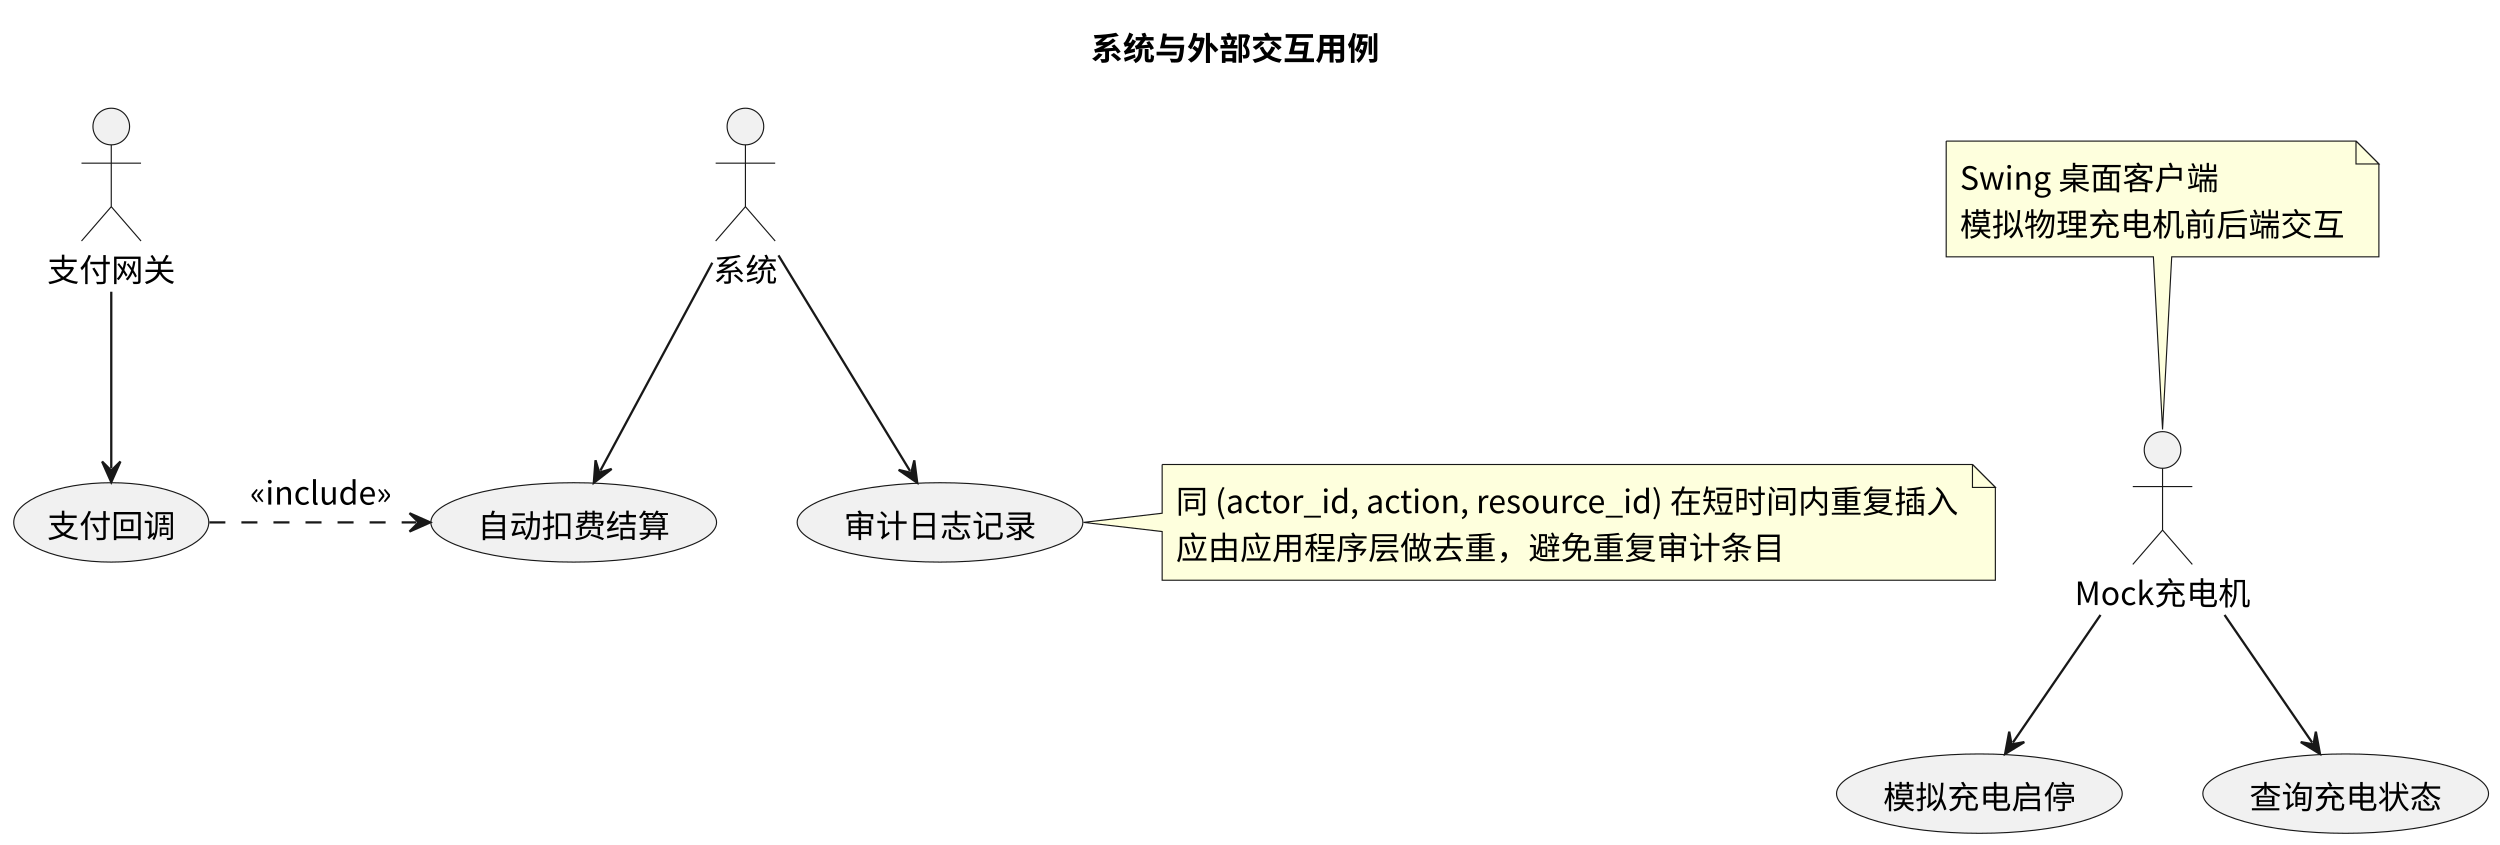
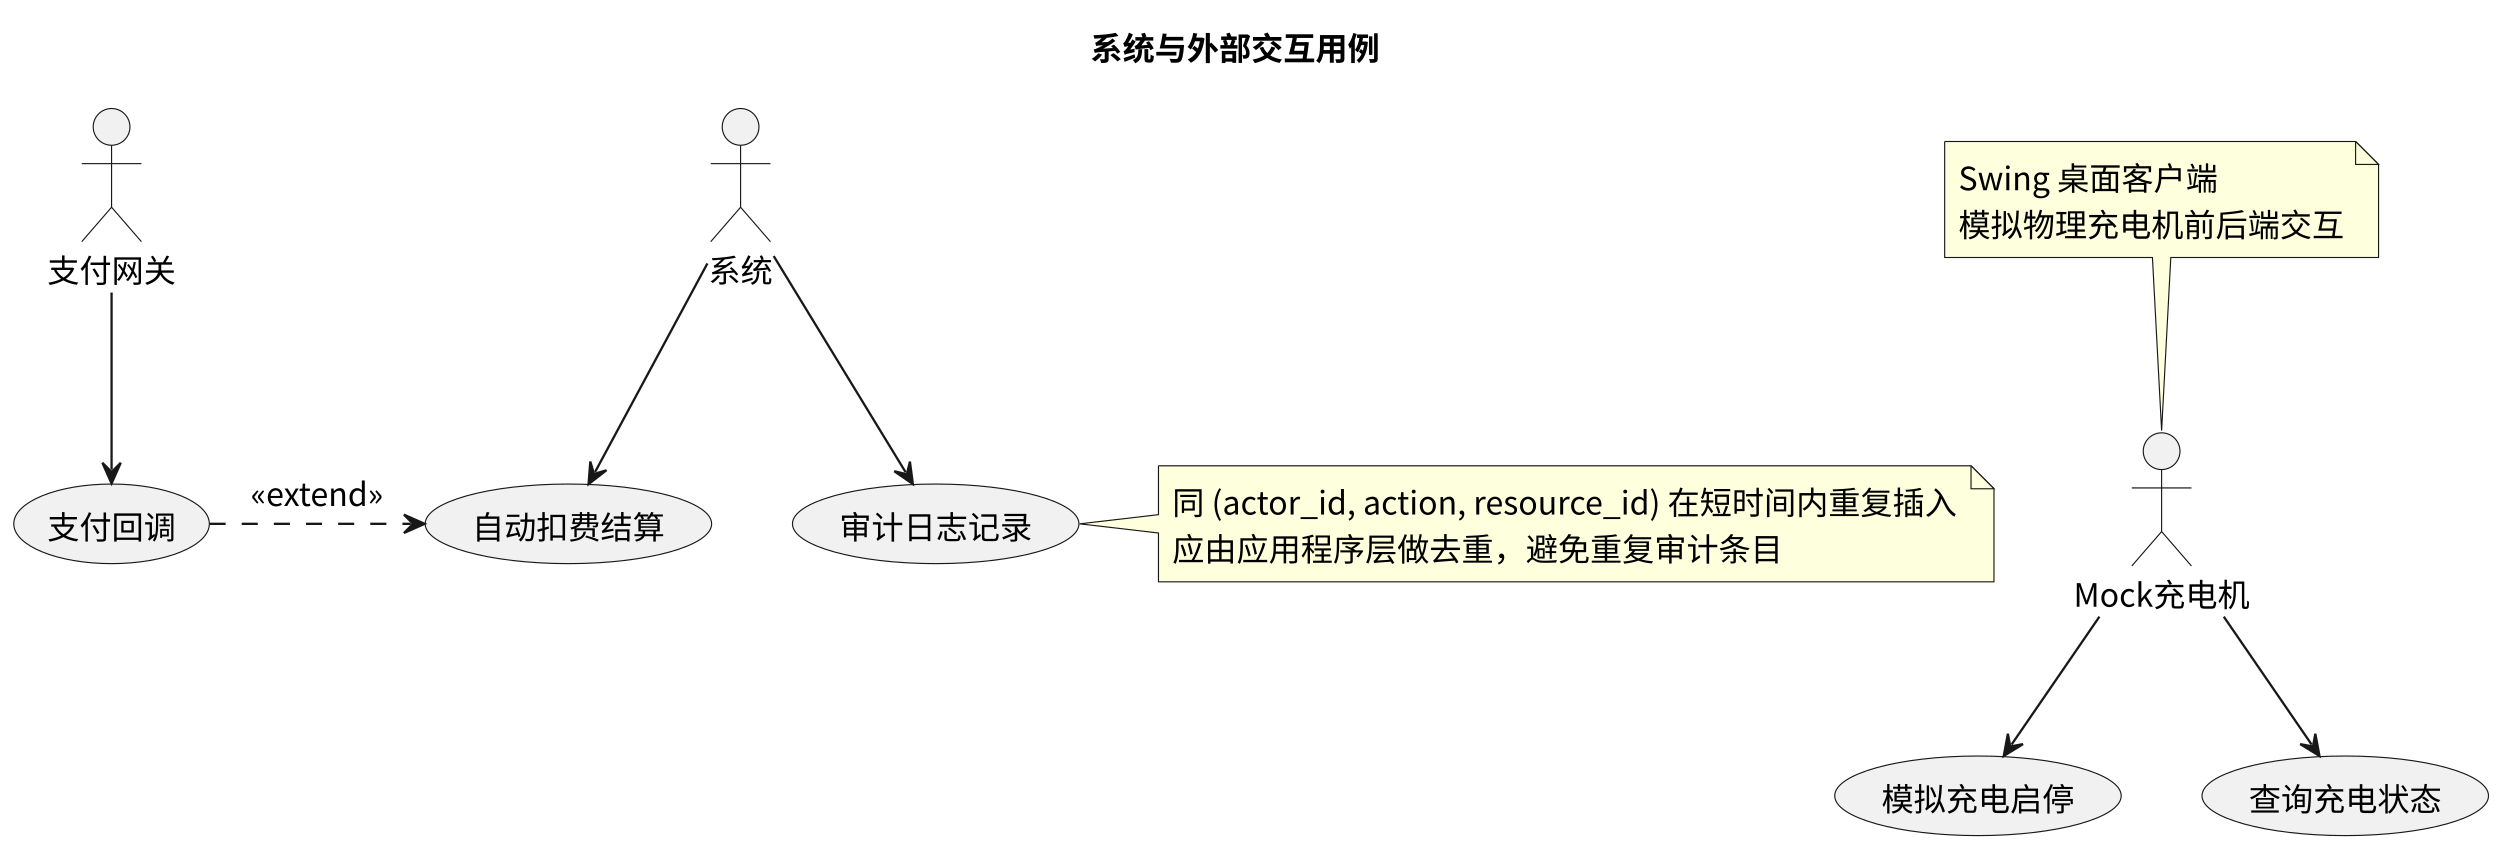
- <svg xmlns="http://www.w3.org/2000/svg" contentStyleType="text/css" data-diagram-type="DESCRIPTION" height="369px" preserveAspectRatio="none" style="width:1092px;height:369px;background:#FFFFFF;" version="1.1" viewBox="0 0 1092 369" width="1092px" zoomAndPan="magnify">
+ <svg xmlns="http://www.w3.org/2000/svg" contentStyleType="text/css" data-diagram-type="DESCRIPTION" height="369px" preserveAspectRatio="none" style="width:1089px;height:369px;background:#FFFFFF;" version="1.1" viewBox="0 0 1089 369" width="1089px" zoomAndPan="magnify">
  <defs />
  <g>
    <g class="title" data-source-line="3">
-       <text fill="#000000" font-family="Noto Sans CJK SC" font-size="14" font-weight="bold" lengthAdjust="spacing" textLength="125.999" x="476.497" y="26.24">系统与外部交互用例</text>
+       <text fill="#000000" font-family="Noto Sans CJK SC" font-size="14" font-weight="bold" lengthAdjust="spacing" textLength="125.999" x="474.997" y="26.24">系统与外部交互用例</text>
    </g>
    <g class="entity" data-entity="P" data-source-line="6" data-uid="ent0002" id="entity_P">
      <ellipse cx="48.6" cy="55.272" fill="#F1F1F1" rx="8" ry="8" style="stroke:#181818;stroke-width:0.5;" />
      <path d="M48.6,63.272 L48.6,90.272 M35.6,71.272 L61.6,71.272 M48.6,90.272 L35.6,105.272 M48.6,90.272 L61.6,105.272" fill="none" style="stroke:#181818;stroke-width:0.5;" />
      <text fill="#000000" font-family="Noto Sans CJK SC" font-size="14" lengthAdjust="spacing" textLength="56" x="20.6" y="123.012">支付网关</text>
    </g>
    <g class="entity" data-entity="S" data-source-line="7" data-uid="ent0003" id="entity_S">
-       <ellipse cx="325.6" cy="55.272" fill="#F1F1F1" rx="8" ry="8" style="stroke:#181818;stroke-width:0.5;" />
-       <path d="M325.6,63.272 L325.6,90.272 M312.6,71.272 L338.6,71.272 M325.6,90.272 L312.6,105.272 M325.6,90.272 L338.6,105.272" fill="none" style="stroke:#181818;stroke-width:0.5;" />
-       <text fill="#000000" font-family="Noto Sans CJK SC" font-size="14" lengthAdjust="spacing" textLength="28" x="311.6" y="123.012">系统</text>
+       <ellipse cx="322.6" cy="55.272" fill="#F1F1F1" rx="8" ry="8" style="stroke:#181818;stroke-width:0.5;" />
+       <path d="M322.6,63.272 L322.6,90.272 M309.6,71.272 L335.6,71.272 M322.6,90.272 L309.6,105.272 M322.6,90.272 L335.6,105.272" fill="none" style="stroke:#181818;stroke-width:0.5;" />
+       <text fill="#000000" font-family="Noto Sans CJK SC" font-size="14" lengthAdjust="spacing" textLength="28" x="308.6" y="123.012">系统</text>
    </g>
    <g class="entity" data-entity="MC" data-source-line="8" data-uid="ent0004" id="entity_MC">
-       <ellipse cx="944.6" cy="196.542" fill="#F1F1F1" rx="8" ry="8" style="stroke:#181818;stroke-width:0.5;" />
-       <path d="M944.6,204.542 L944.6,231.542 M931.6,212.542 L957.6,212.542 M944.6,231.542 L931.6,246.542 M944.6,231.542 L957.6,246.542" fill="none" style="stroke:#181818;stroke-width:0.5;" />
-       <text fill="#000000" font-family="Noto Sans CJK SC" font-size="14" lengthAdjust="spacing" textLength="76.72" x="906.24" y="264.282">Mock充电机</text>
+       <ellipse cx="941.6" cy="196.542" fill="#F1F1F1" rx="8" ry="8" style="stroke:#181818;stroke-width:0.5;" />
+       <path d="M941.6,204.542 L941.6,231.542 M928.6,212.542 L954.6,212.542 M941.6,231.542 L928.6,246.542 M941.6,231.542 L954.6,246.542" fill="none" style="stroke:#181818;stroke-width:0.5;" />
+       <text fill="#000000" font-family="Noto Sans CJK SC" font-size="14" lengthAdjust="spacing" textLength="76.72" x="903.24" y="264.282">Mock充电机</text>
    </g>
    <g class="entity" data-entity="CB" data-source-line="10" data-uid="ent0005" id="entity_CB">
      <ellipse cx="48.598" cy="228.186" fill="#F1F1F1" rx="42.598" ry="17.334" style="stroke:#181818;stroke-width:0.5;" />
      <text fill="#000000" font-family="Noto Sans CJK SC" font-size="14" lengthAdjust="spacing" textLength="56" x="20.598" y="234.822">支付回调</text>
    </g>
    <g class="entity" data-entity="AUTO" data-source-line="11" data-uid="ent0006" id="entity_AUTO">
-       <ellipse cx="250.597" cy="228.186" fill="#F1F1F1" rx="62.397" ry="17.334" style="stroke:#181818;stroke-width:0.5;" />
-       <text fill="#000000" font-family="Noto Sans CJK SC" font-size="14" lengthAdjust="spacing" textLength="84" x="208.597" y="234.822">自动扣费结算</text>
+       <ellipse cx="247.597" cy="228.186" fill="#F1F1F1" rx="62.397" ry="17.334" style="stroke:#181818;stroke-width:0.5;" />
+       <text fill="#000000" font-family="Noto Sans CJK SC" font-size="14" lengthAdjust="spacing" textLength="84" x="205.597" y="234.822">自动扣费结算</text>
    </g>
    <g class="entity" data-entity="AUDIT" data-source-line="12" data-uid="ent0007" id="entity_AUDIT">
-       <ellipse cx="410.597" cy="228.186" fill="#F1F1F1" rx="62.397" ry="17.334" style="stroke:#181818;stroke-width:0.5;" />
-       <text fill="#000000" font-family="Noto Sans CJK SC" font-size="14" lengthAdjust="spacing" textLength="84" x="368.597" y="234.822">审计日志记录</text>
+       <ellipse cx="407.597" cy="228.186" fill="#F1F1F1" rx="62.397" ry="17.334" style="stroke:#181818;stroke-width:0.5;" />
+       <text fill="#000000" font-family="Noto Sans CJK SC" font-size="14" lengthAdjust="spacing" textLength="84" x="365.597" y="234.822">审计日志记录</text>
    </g>
    <g class="entity" data-entity="GMN8" data-source-line="14" data-uid="ent0009" id="entity_GMN8">
-       <path d="M507.63,202.902 L507.63,224.182 L473.26,228.182 L507.63,232.182 L507.63,253.446 A0,0 0 0 0 507.63,253.446 L871.573,253.446 A0,0 0 0 0 871.573,253.446 L871.573,212.902 L861.573,202.902 L507.63,202.902 A0,0 0 0 0 507.63,202.902" fill="#FEFFDD" style="stroke:#181818;stroke-width:0.5;" />
-       <path d="M861.573,202.902 L861.573,212.902 L871.573,212.902 L861.573,202.902" fill="#FEFFDD" style="stroke:#181818;stroke-width:0.5;" />
-       <text fill="#000000" font-family="Noto Sans CJK SC" font-size="14" lengthAdjust="spacing" textLength="342.943" x="513.63" y="224.142">同 (actor_id, action, resource_id) 在短时间内重复插入</text>
-       <text fill="#000000" font-family="Noto Sans CJK SC" font-size="14" lengthAdjust="spacing" textLength="265.999" x="513.63" y="244.414">应由应用程序层做去重，避免重复审计条目</text>
+       <path d="M504.63,202.902 L504.63,224.182 L470.26,228.182 L504.63,232.182 L504.63,253.446 A0,0 0 0 0 504.63,253.446 L868.573,253.446 A0,0 0 0 0 868.573,253.446 L868.573,212.902 L858.573,202.902 L504.63,202.902 A0,0 0 0 0 504.63,202.902" fill="#FEFFDD" style="stroke:#181818;stroke-width:0.5;" />
+       <path d="M858.573,202.902 L858.573,212.902 L868.573,212.902 L858.573,202.902" fill="#FEFFDD" style="stroke:#181818;stroke-width:0.5;" />
+       <text fill="#000000" font-family="Noto Sans CJK SC" font-size="14" lengthAdjust="spacing" textLength="342.943" x="510.63" y="224.142">同 (actor_id, action, resource_id) 在短时间内重复插入</text>
+       <text fill="#000000" font-family="Noto Sans CJK SC" font-size="14" lengthAdjust="spacing" textLength="265.999" x="510.63" y="244.414">应由应用程序层做去重，避免重复审计条目</text>
    </g>
    <g class="entity" data-entity="MCS" data-source-line="15" data-uid="ent0011" id="entity_MCS">
-       <ellipse cx="864.597" cy="346.656" fill="#F1F1F1" rx="62.397" ry="17.334" style="stroke:#181818;stroke-width:0.5;" />
-       <text fill="#000000" font-family="Noto Sans CJK SC" font-size="14" lengthAdjust="spacing" textLength="84" x="822.597" y="353.292">模拟充电启停</text>
+       <ellipse cx="861.597" cy="346.656" fill="#F1F1F1" rx="62.397" ry="17.334" style="stroke:#181818;stroke-width:0.5;" />
+       <text fill="#000000" font-family="Noto Sans CJK SC" font-size="14" lengthAdjust="spacing" textLength="84" x="819.597" y="353.292">模拟充电启停</text>
    </g>
    <g class="entity" data-entity="QC_CM" data-source-line="16" data-uid="ent0012" id="entity_QC_CM">
-       <ellipse cx="1024.597" cy="346.656" fill="#F1F1F1" rx="62.397" ry="17.334" style="stroke:#181818;stroke-width:0.5;" />
-       <text fill="#000000" font-family="Noto Sans CJK SC" font-size="14" lengthAdjust="spacing" textLength="84" x="982.597" y="353.292">查询充电状态</text>
+       <ellipse cx="1021.597" cy="346.656" fill="#F1F1F1" rx="62.397" ry="17.334" style="stroke:#181818;stroke-width:0.5;" />
+       <text fill="#000000" font-family="Noto Sans CJK SC" font-size="14" lengthAdjust="spacing" textLength="84" x="979.597" y="353.292">查询充电状态</text>
    </g>
    <g class="entity" data-entity="GMN18" data-source-line="23" data-uid="ent0019" id="entity_GMN18">
-       <path d="M850.1,61.632 L850.1,112.176 A0,0 0 0 0 850.1,112.176 L940.6,112.176 L944.6,187.572 L948.6,112.176 L1039.099,112.176 A0,0 0 0 0 1039.099,112.176 L1039.099,71.632 L1029.099,61.632 L850.1,61.632 A0,0 0 0 0 850.1,61.632" fill="#FEFFDD" style="stroke:#181818;stroke-width:0.5;" />
-       <path d="M1029.099,61.632 L1029.099,71.632 L1039.099,71.632 L1029.099,61.632" fill="#FEFFDD" style="stroke:#181818;stroke-width:0.5;" />
-       <text fill="#000000" font-family="Noto Sans CJK SC" font-size="14" lengthAdjust="spacing" textLength="112.993" x="856.1" y="82.872">Swing 桌面客户端</text>
-       <text fill="#000000" font-family="Noto Sans CJK SC" font-size="14" lengthAdjust="spacing" textLength="167.999" x="856.1" y="103.144">模拟物理充电机前后端交互</text>
+       <path d="M847.1,61.632 L847.1,112.176 A0,0 0 0 0 847.1,112.176 L937.6,112.176 L941.6,187.572 L945.6,112.176 L1036.099,112.176 A0,0 0 0 0 1036.099,112.176 L1036.099,71.632 L1026.099,61.632 L847.1,61.632 A0,0 0 0 0 847.1,61.632" fill="#FEFFDD" style="stroke:#181818;stroke-width:0.5;" />
+       <path d="M1026.099,61.632 L1026.099,71.632 L1036.099,71.632 L1026.099,61.632" fill="#FEFFDD" style="stroke:#181818;stroke-width:0.5;" />
+       <text fill="#000000" font-family="Noto Sans CJK SC" font-size="14" lengthAdjust="spacing" textLength="112.993" x="853.1" y="82.872">Swing 桌面客户端</text>
+       <text fill="#000000" font-family="Noto Sans CJK SC" font-size="14" lengthAdjust="spacing" textLength="167.999" x="853.1" y="103.144">模拟物理充电机前后端交互</text>
    </g>
    <g class="link" data-entity-1="P" data-entity-2="CB" data-source-line="18" data-uid="lnk13" id="link_P_CB">
      <path d="M48.6,127.442 C48.6,154.942 48.6,184.202 48.6,204.592" fill="none" id="P-to-CB" style="stroke:#181818;stroke-width:1;" />
      <polygon fill="#181818" points="48.6,210.592,52.6,201.592,48.6,205.592,44.6,201.592,48.6,210.592" style="stroke:#181818;stroke-width:1;" />
    </g>
    <g class="link" data-entity-1="S" data-entity-2="AUTO" data-source-line="19" data-uid="lnk14" id="link_S_AUTO">
-       <path d="M311.14,114.762 C295.81,143.212 274.956,181.95 262.226,205.58" fill="none" id="S-to-AUTO" style="stroke:#181818;stroke-width:1;" />
-       <polygon fill="#181818" points="259.38,210.862,267.17,204.836,261.751,206.46,260.127,201.041,259.38,210.862" style="stroke:#181818;stroke-width:1;" />
+       <path d="M308.14,114.762 C292.81,143.212 271.956,181.95 259.226,205.58" fill="none" id="S-to-AUTO" style="stroke:#181818;stroke-width:1;" />
+       <polygon fill="#181818" points="256.38,210.862,264.17,204.836,258.751,206.46,257.127,201.041,256.38,210.862" style="stroke:#181818;stroke-width:1;" />
    </g>
    <g class="link" data-entity-1="S" data-entity-2="AUDIT" data-source-line="20" data-uid="lnk15" id="link_S_AUDIT">
-       <path d="M340.02,111.532 C357.26,139.782 382.534,181.191 397.514,205.731" fill="none" id="S-to-AUDIT" style="stroke:#181818;stroke-width:1;" />
-       <polygon fill="#181818" points="400.64,210.852,399.365,201.086,398.035,206.584,392.537,205.254,400.64,210.852" style="stroke:#181818;stroke-width:1;" />
+       <path d="M337.02,111.532 C354.26,139.782 379.534,181.191 394.514,205.731" fill="none" id="S-to-AUDIT" style="stroke:#181818;stroke-width:1;" />
+       <polygon fill="#181818" points="397.64,210.852,396.365,201.086,395.035,206.584,389.537,205.254,397.64,210.852" style="stroke:#181818;stroke-width:1;" />
    </g>
    <g class="link" data-entity-1="MC" data-entity-2="MCS" data-source-line="21" data-uid="lnk16" id="link_MC_MCS">
-       <path d="M917.51,268.612 C903.28,289.332 889.997,308.666 879.227,324.346" fill="none" id="MC-to-MCS" style="stroke:#181818;stroke-width:1;" />
-       <polygon fill="#181818" points="875.83,329.292,884.223,324.138,878.661,325.171,877.628,319.609,875.83,329.292" style="stroke:#181818;stroke-width:1;" />
+       <path d="M914.51,268.612 C900.28,289.332 886.997,308.666 876.227,324.346" fill="none" id="MC-to-MCS" style="stroke:#181818;stroke-width:1;" />
+       <polygon fill="#181818" points="872.83,329.292,881.223,324.138,875.661,325.171,874.628,319.609,872.83,329.292" style="stroke:#181818;stroke-width:1;" />
    </g>
    <g class="link" data-entity-1="MC" data-entity-2="QC_CM" data-source-line="22" data-uid="lnk17" id="link_MC_QC_CM">
-       <path d="M971.68,268.612 C985.92,289.332 999.193,308.666 1009.963,324.346" fill="none" id="MC-to-QC_CM" style="stroke:#181818;stroke-width:1;" />
-       <polygon fill="#181818" points="1013.36,329.292,1011.562,319.609,1010.529,325.171,1004.967,324.138,1013.36,329.292" style="stroke:#181818;stroke-width:1;" />
+       <path d="M968.68,268.612 C982.92,289.332 996.193,308.666 1006.963,324.346" fill="none" id="MC-to-QC_CM" style="stroke:#181818;stroke-width:1;" />
+       <polygon fill="#181818" points="1010.36,329.292,1008.562,319.609,1007.529,325.171,1001.967,324.138,1010.36,329.292" style="stroke:#181818;stroke-width:1;" />
    </g>
    <g class="link" data-entity-1="CB" data-entity-2="AUTO" data-source-line="25" data-uid="lnk22" id="link_CB_AUTO">
-       <path d="M91.44,228.182 C119.46,228.182 150.55,228.182 181.88,228.182" fill="none" id="CB-to-AUTO" style="stroke:#181818;stroke-width:1;stroke-dasharray:7,7;" />
-       <polygon fill="#181818" points="187.88,228.182,178.88,224.182,182.88,228.182,178.88,232.182,187.88,228.182" style="stroke:#181818;stroke-width:1;" />
-       <text fill="#000000" font-family="Noto Sans CJK SC" font-size="14" lengthAdjust="spacing" textLength="61.852" x="109.2" y="220.422">«include»</text>
+       <path d="M91.29,228.182 C118.58,228.182 148.46,228.182 178.95,228.182" fill="none" id="CB-to-AUTO" style="stroke:#181818;stroke-width:1;stroke-dasharray:7,7;" />
+       <polygon fill="#181818" points="184.95,228.182,175.95,224.182,179.95,228.182,175.95,232.182,184.95,228.182" style="stroke:#181818;stroke-width:1;" />
+       <text fill="#000000" font-family="Noto Sans CJK SC" font-size="14" lengthAdjust="spacing" textLength="58.394" x="109.2" y="220.422">«extend»</text>
    </g>
  </g>
</svg>
